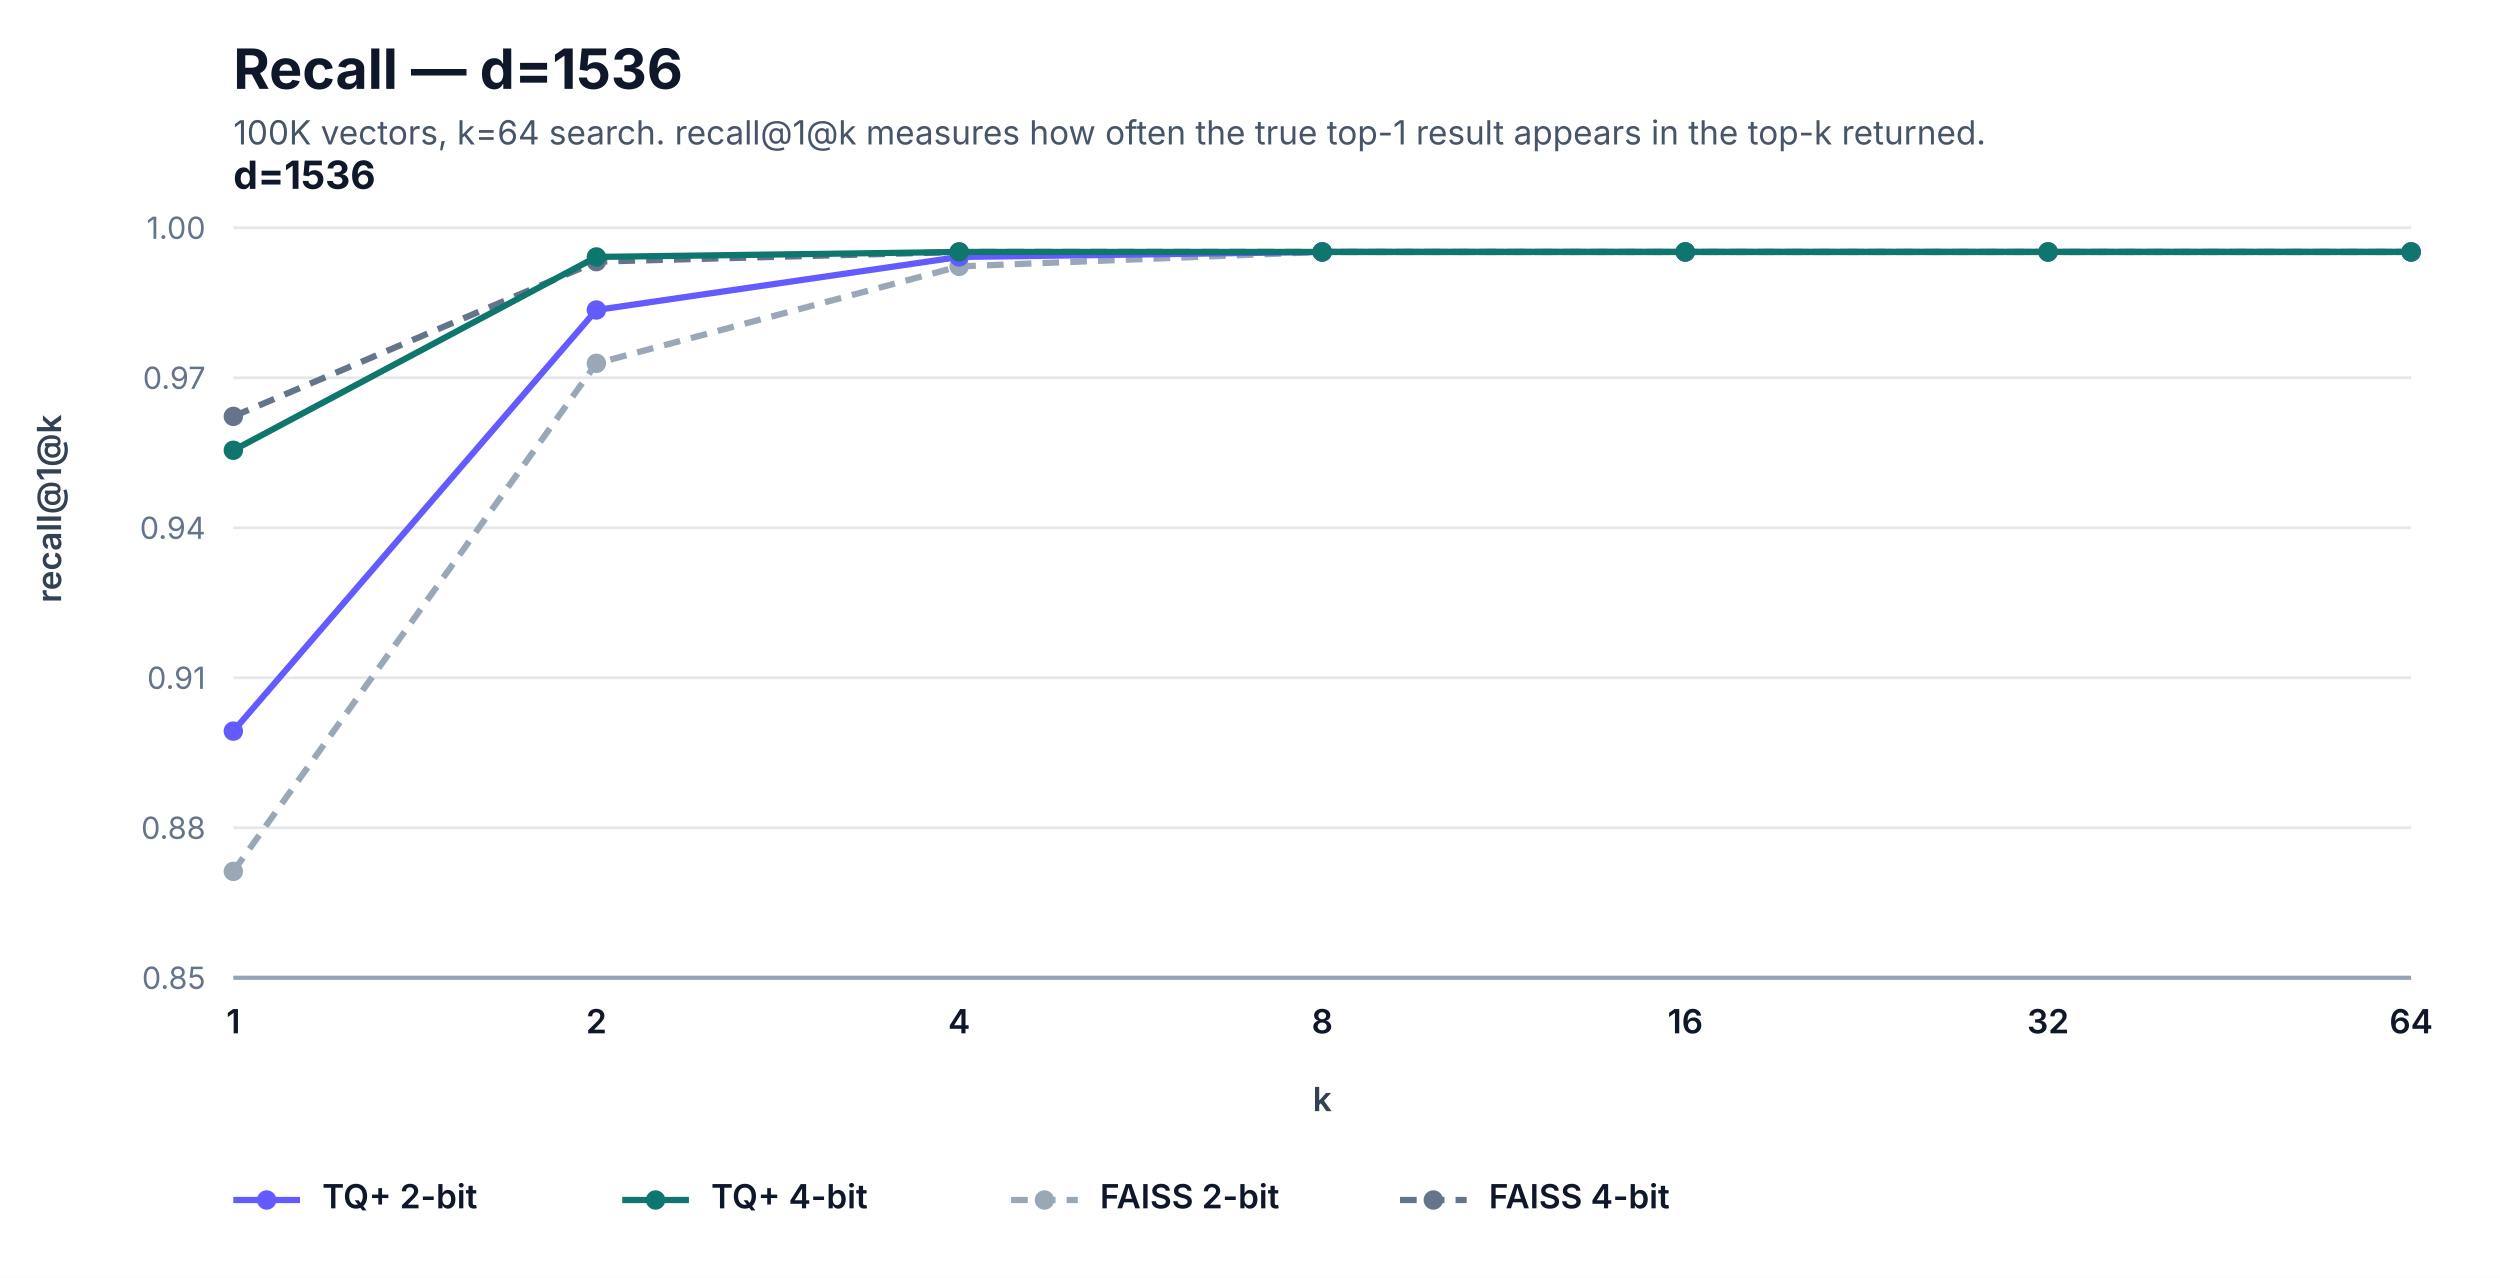
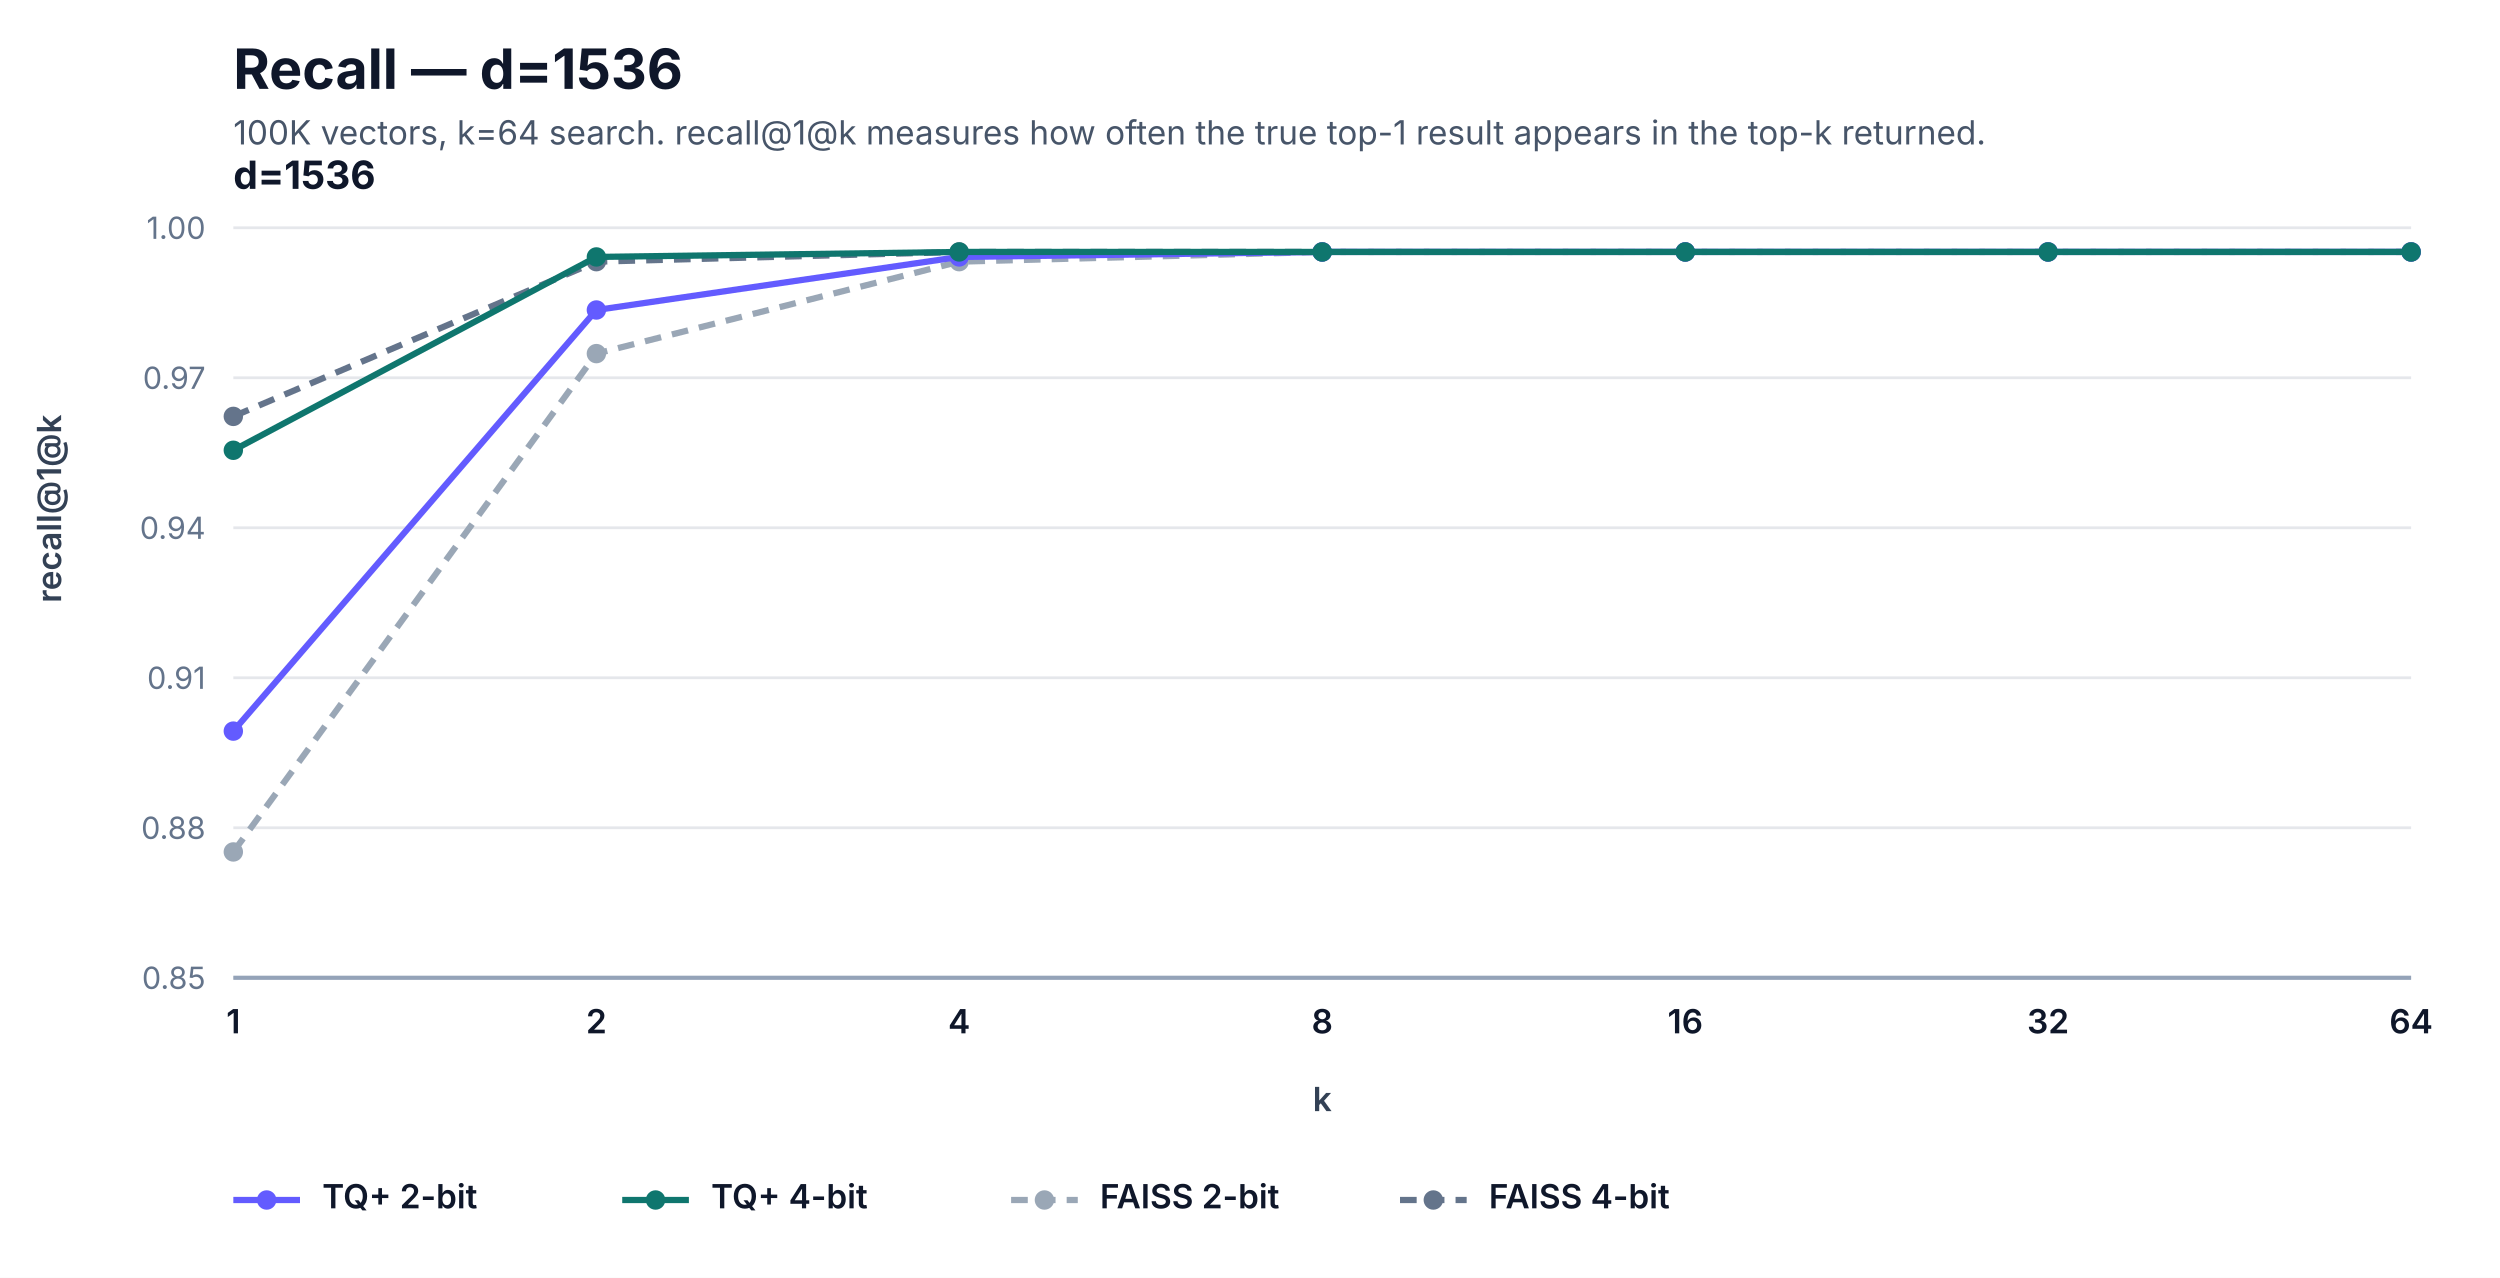
<svg xmlns="http://www.w3.org/2000/svg" width="900" height="460" viewBox="0 0 900 460" role="img" aria-label="Recall — d=1536">
  <style>
  .title { font: 700 20px -apple-system, BlinkMacSystemFont, "Segoe UI", sans-serif; fill: #0f172a; }
  .subtitle { font: 400 12px -apple-system, BlinkMacSystemFont, "Segoe UI", sans-serif; fill: #475569; }
  .panel { font: 700 14px -apple-system, BlinkMacSystemFont, "Segoe UI", sans-serif; fill: #0f172a; }
  .label { font: 600 12px -apple-system, BlinkMacSystemFont, "Segoe UI", sans-serif; fill: #0f172a; }
  .secondary { font: 400 11px -apple-system, BlinkMacSystemFont, "Segoe UI", sans-serif; fill: #475569; }
  .tick { font: 400 11px -apple-system, BlinkMacSystemFont, "Segoe UI", sans-serif; fill: #64748b; }
  .value { font: 700 11px -apple-system, BlinkMacSystemFont, "Segoe UI", sans-serif; fill: #0f172a; }
  .value-accent { font: 700 11px -apple-system, BlinkMacSystemFont, "Segoe UI", sans-serif; fill: #4338ca; }
  .axis { font: 600 12px -apple-system, BlinkMacSystemFont, "Segoe UI", sans-serif; fill: #334155; }
  .legend { font: 600 12px -apple-system, BlinkMacSystemFont, "Segoe UI", sans-serif; fill: #0f172a; }
</style>
  <rect width="100%" height="100%" fill="#ffffff" />
  <text x="84" y="32" class="title">Recall — d=1536</text>
  <text x="84" y="52" class="subtitle">100K vectors, k=64 search. recall@1@k measures how often the true top-1 result appears in the top-k returned.</text>
  <line x1="84" y1="352.0" x2="868" y2="352.0" stroke="#e5e7eb" stroke-width="1" />
  <text x="74" y="356.0" text-anchor="end" class="tick">0.85</text>
  <line x1="84" y1="298.0" x2="868" y2="298.0" stroke="#e5e7eb" stroke-width="1" />
  <text x="74" y="302.0" text-anchor="end" class="tick">0.88</text>
  <line x1="84" y1="244.0" x2="868" y2="244.0" stroke="#e5e7eb" stroke-width="1" />
  <text x="74" y="248.0" text-anchor="end" class="tick">0.91</text>
  <line x1="84" y1="190.0" x2="868" y2="190.0" stroke="#e5e7eb" stroke-width="1" />
  <text x="74" y="194.0" text-anchor="end" class="tick">0.94</text>
  <line x1="84" y1="136.0" x2="868" y2="136.0" stroke="#e5e7eb" stroke-width="1" />
  <text x="74" y="140.0" text-anchor="end" class="tick">0.97</text>
  <line x1="84" y1="82.0" x2="868" y2="82.0" stroke="#e5e7eb" stroke-width="1" />
  <text x="74" y="86.0" text-anchor="end" class="tick">1.00</text>
  <line x1="84" y1="352.0" x2="868" y2="352.0" stroke="#94a3b8" stroke-width="1.5" />
  <text x="84" y="68" class="panel">d=1536</text>
  <text x="84.0" y="372" text-anchor="middle" class="label">1</text>
  <text x="214.7" y="372" text-anchor="middle" class="label">2</text>
  <text x="345.3" y="372" text-anchor="middle" class="label">4</text>
  <text x="476.0" y="372" text-anchor="middle" class="label">8</text>
  <text x="606.7" y="372" text-anchor="middle" class="label">16</text>
  <text x="737.3" y="372" text-anchor="middle" class="label">32</text>
  <text x="868.0" y="372" text-anchor="middle" class="label">64</text>
-   <path d="M 84.0,313.7 L 214.7,130.8 L 345.3,95.9 L 476.0,90.7 L 606.7,90.7 L 737.3,90.7 L 868.0,90.7" fill="none" stroke="#9aa7b6" stroke-width="2.25" stroke-dasharray="6 4" />
-   <circle cx="84.0" cy="313.7" r="3.5" fill="#9aa7b6" />
-   <circle cx="214.7" cy="130.8" r="3.5" fill="#9aa7b6" />
-   <circle cx="345.3" cy="95.9" r="3.5" fill="#9aa7b6" />
+   <path d="M 84.0,306.7 L 214.7,127.3 L 345.3,94.2 L 476.0,90.7 L 606.7,90.7 L 737.3,90.7 L 868.0,90.7" fill="none" stroke="#9aa7b6" stroke-width="2.25" stroke-dasharray="6 4" />
+   <circle cx="84.0" cy="306.7" r="3.5" fill="#9aa7b6" />
+   <circle cx="214.7" cy="127.3" r="3.5" fill="#9aa7b6" />
+   <circle cx="345.3" cy="94.2" r="3.5" fill="#9aa7b6" />
  <circle cx="476.0" cy="90.7" r="3.5" fill="#9aa7b6" />
  <circle cx="606.7" cy="90.7" r="3.5" fill="#9aa7b6" />
  <circle cx="737.3" cy="90.7" r="3.5" fill="#9aa7b6" />
  <circle cx="868.0" cy="90.7" r="3.5" fill="#9aa7b6" />
  <path d="M 84.0,149.9 L 214.7,94.2 L 345.3,90.7 L 476.0,90.7 L 606.7,90.7 L 737.3,90.7 L 868.0,90.7" fill="none" stroke="#64748b" stroke-width="2.25" stroke-dasharray="6 4" />
  <circle cx="84.0" cy="149.9" r="3.5" fill="#64748b" />
  <circle cx="214.7" cy="94.2" r="3.5" fill="#64748b" />
  <circle cx="345.3" cy="90.7" r="3.5" fill="#64748b" />
  <circle cx="476.0" cy="90.7" r="3.5" fill="#64748b" />
  <circle cx="606.7" cy="90.7" r="3.5" fill="#64748b" />
  <circle cx="737.3" cy="90.7" r="3.5" fill="#64748b" />
  <circle cx="868.0" cy="90.7" r="3.5" fill="#64748b" />
  <path d="M 84.0,263.2 L 214.7,111.6 L 345.3,92.5 L 476.0,90.7 L 606.7,90.7 L 737.3,90.7 L 868.0,90.7" fill="none" stroke="#635bff" stroke-width="2.25" />
  <circle cx="84.0" cy="263.2" r="3.5" fill="#635bff" />
  <circle cx="214.7" cy="111.6" r="3.5" fill="#635bff" />
  <circle cx="345.3" cy="92.5" r="3.5" fill="#635bff" />
  <circle cx="476.0" cy="90.7" r="3.5" fill="#635bff" />
  <circle cx="606.7" cy="90.7" r="3.5" fill="#635bff" />
  <circle cx="737.3" cy="90.7" r="3.5" fill="#635bff" />
  <circle cx="868.0" cy="90.7" r="3.5" fill="#635bff" />
  <path d="M 84.0,162.1 L 214.7,92.5 L 345.3,90.7 L 476.0,90.7 L 606.7,90.7 L 737.3,90.7 L 868.0,90.7" fill="none" stroke="#0f766e" stroke-width="2.25" />
  <circle cx="84.0" cy="162.1" r="3.5" fill="#0f766e" />
  <circle cx="214.7" cy="92.5" r="3.5" fill="#0f766e" />
  <circle cx="345.3" cy="90.7" r="3.5" fill="#0f766e" />
  <circle cx="476.0" cy="90.7" r="3.5" fill="#0f766e" />
  <circle cx="606.7" cy="90.7" r="3.5" fill="#0f766e" />
  <circle cx="737.3" cy="90.7" r="3.5" fill="#0f766e" />
  <circle cx="868.0" cy="90.7" r="3.5" fill="#0f766e" />
  <text x="22" y="217.0" transform="rotate(-90, 22, 217.0)" class="axis">recall@1@k</text>
  <text x="476.0" y="400" text-anchor="middle" class="axis">k</text>
  <line x1="84" y1="432" x2="108" y2="432" stroke="#635bff" stroke-width="2.25" />
  <circle cx="96" cy="432" r="3.5" fill="#635bff" />
  <text x="116" y="435" class="legend">TQ+ 2-bit</text>
  <line x1="224" y1="432" x2="248" y2="432" stroke="#0f766e" stroke-width="2.25" />
  <circle cx="236" cy="432" r="3.5" fill="#0f766e" />
  <text x="256" y="435" class="legend">TQ+ 4-bit</text>
  <line x1="364" y1="432" x2="388" y2="432" stroke="#9aa7b6" stroke-width="2.25" stroke-dasharray="6 4" />
  <circle cx="376" cy="432" r="3.5" fill="#9aa7b6" />
  <text x="396" y="435" class="legend">FAISS 2-bit</text>
  <line x1="504" y1="432" x2="528" y2="432" stroke="#64748b" stroke-width="2.25" stroke-dasharray="6 4" />
  <circle cx="516" cy="432" r="3.5" fill="#64748b" />
  <text x="536" y="435" class="legend">FAISS 4-bit</text>
</svg>
